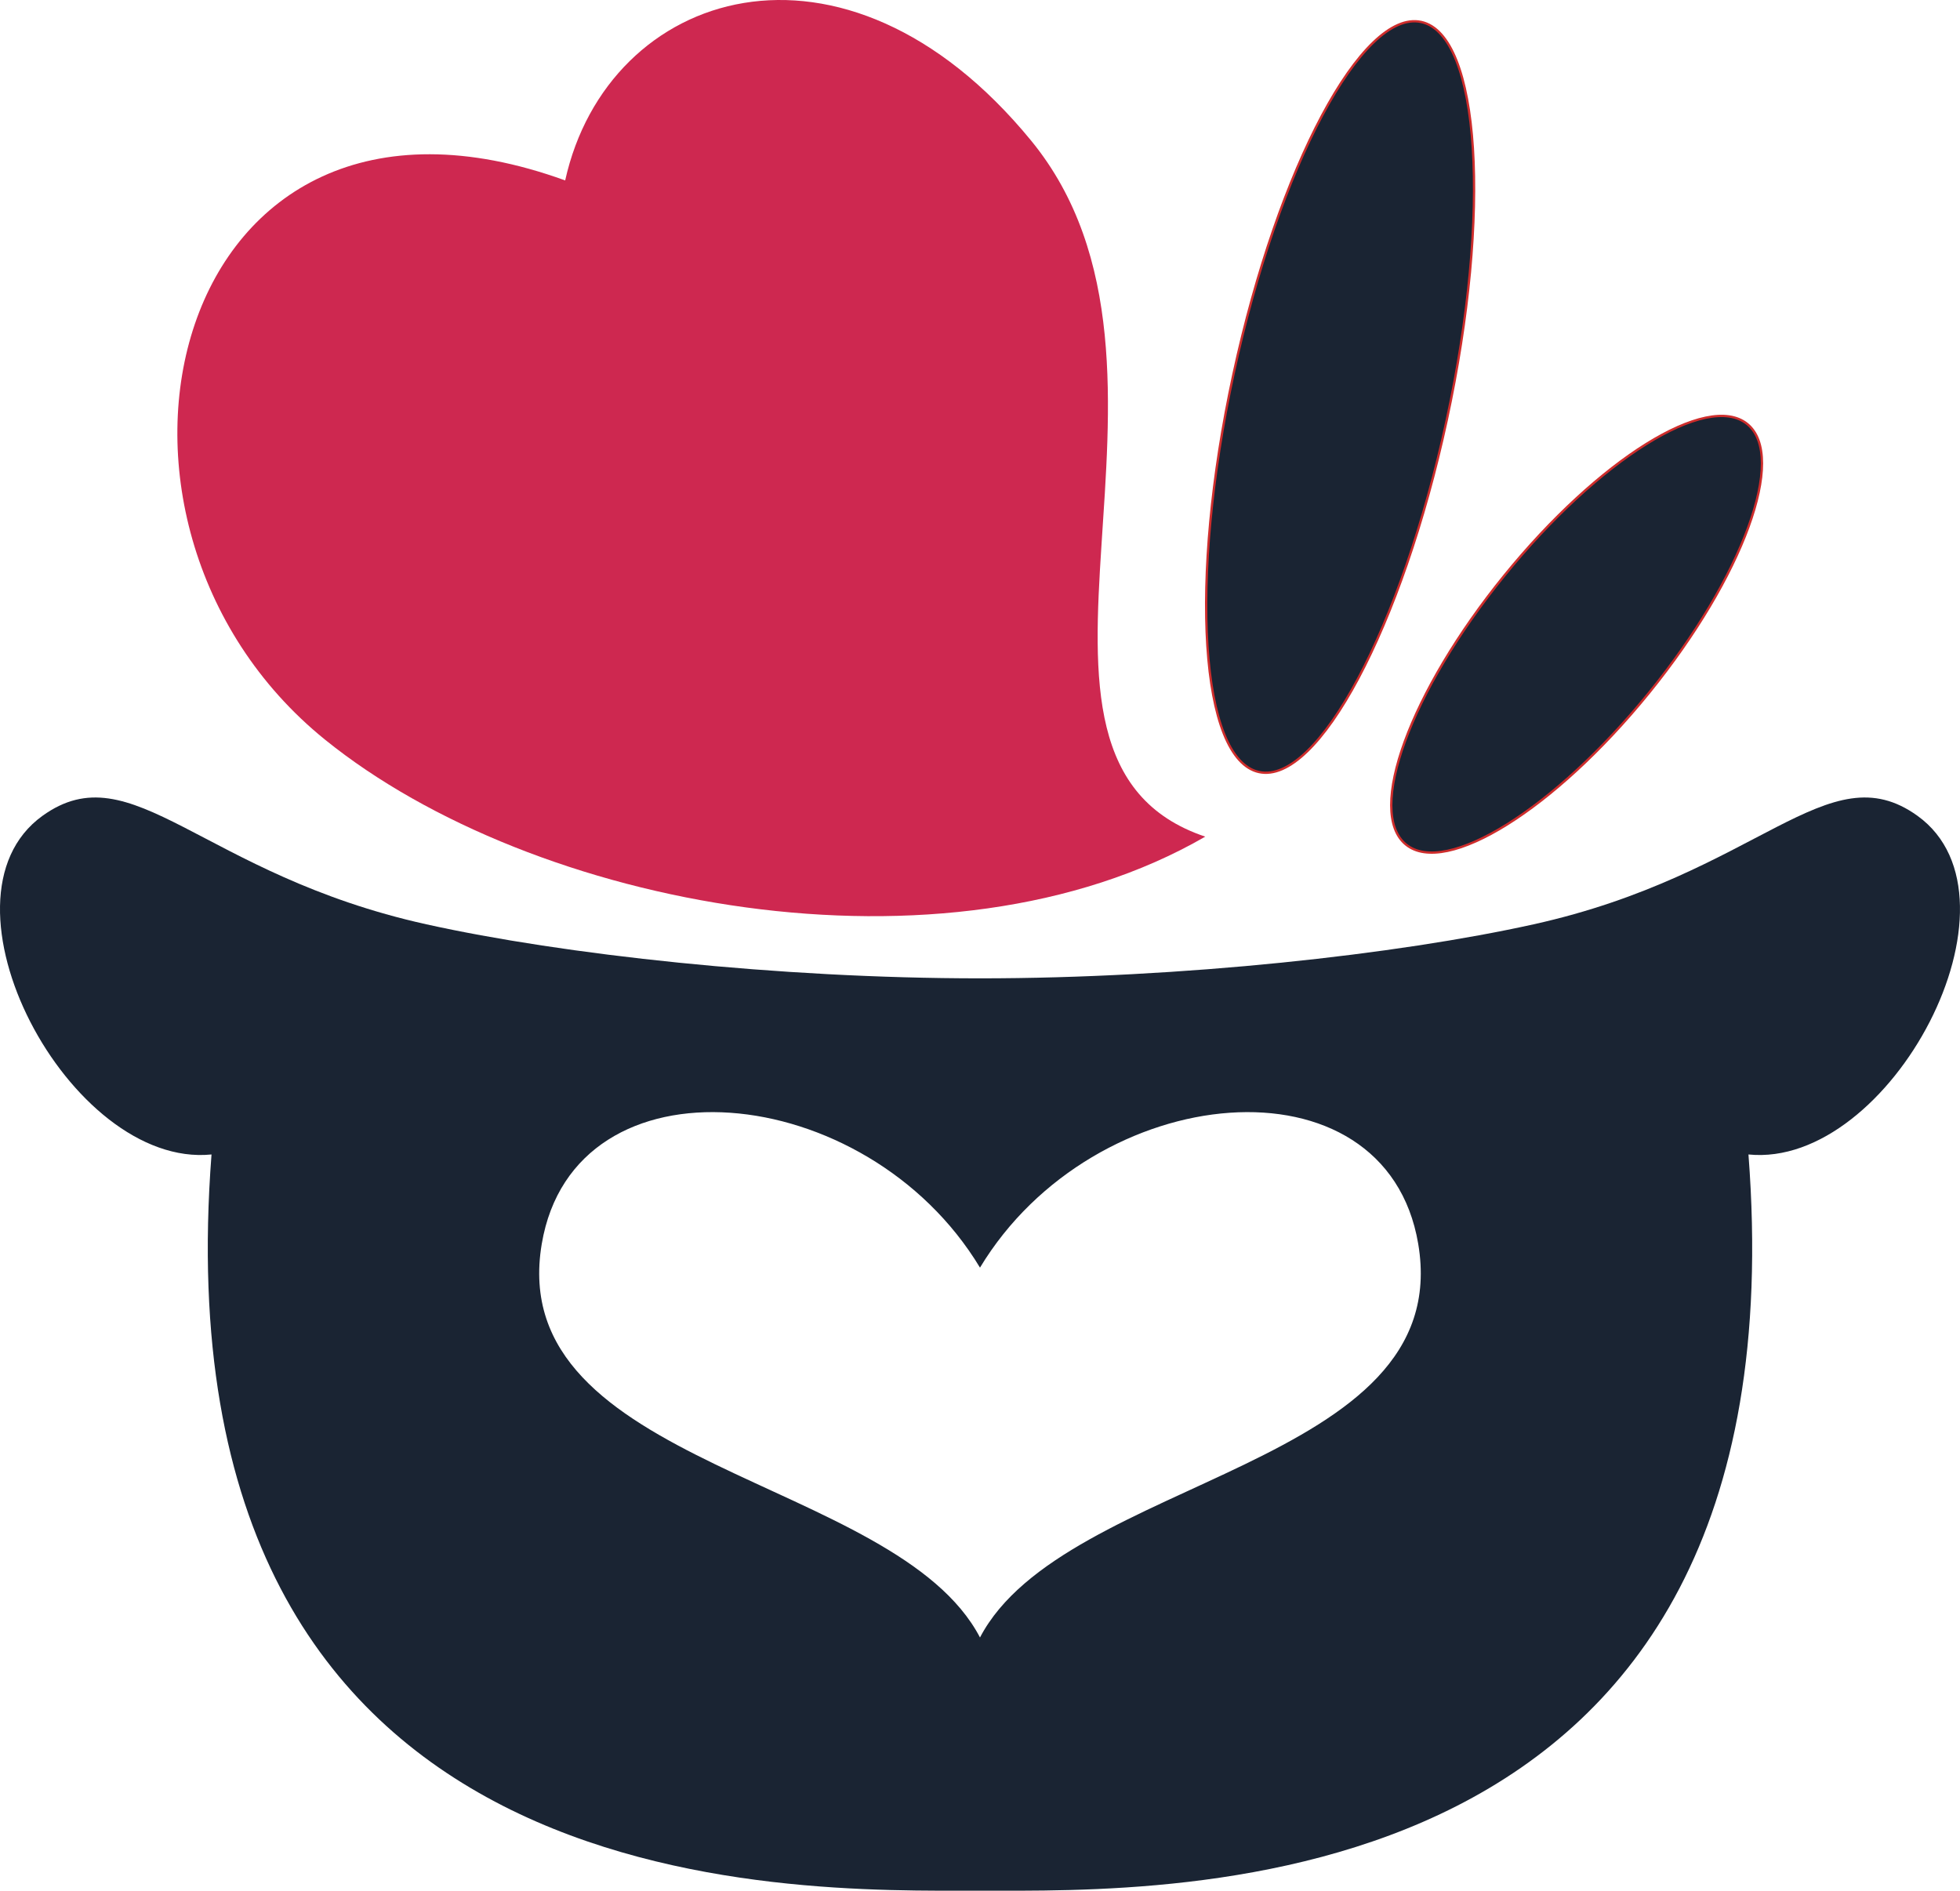
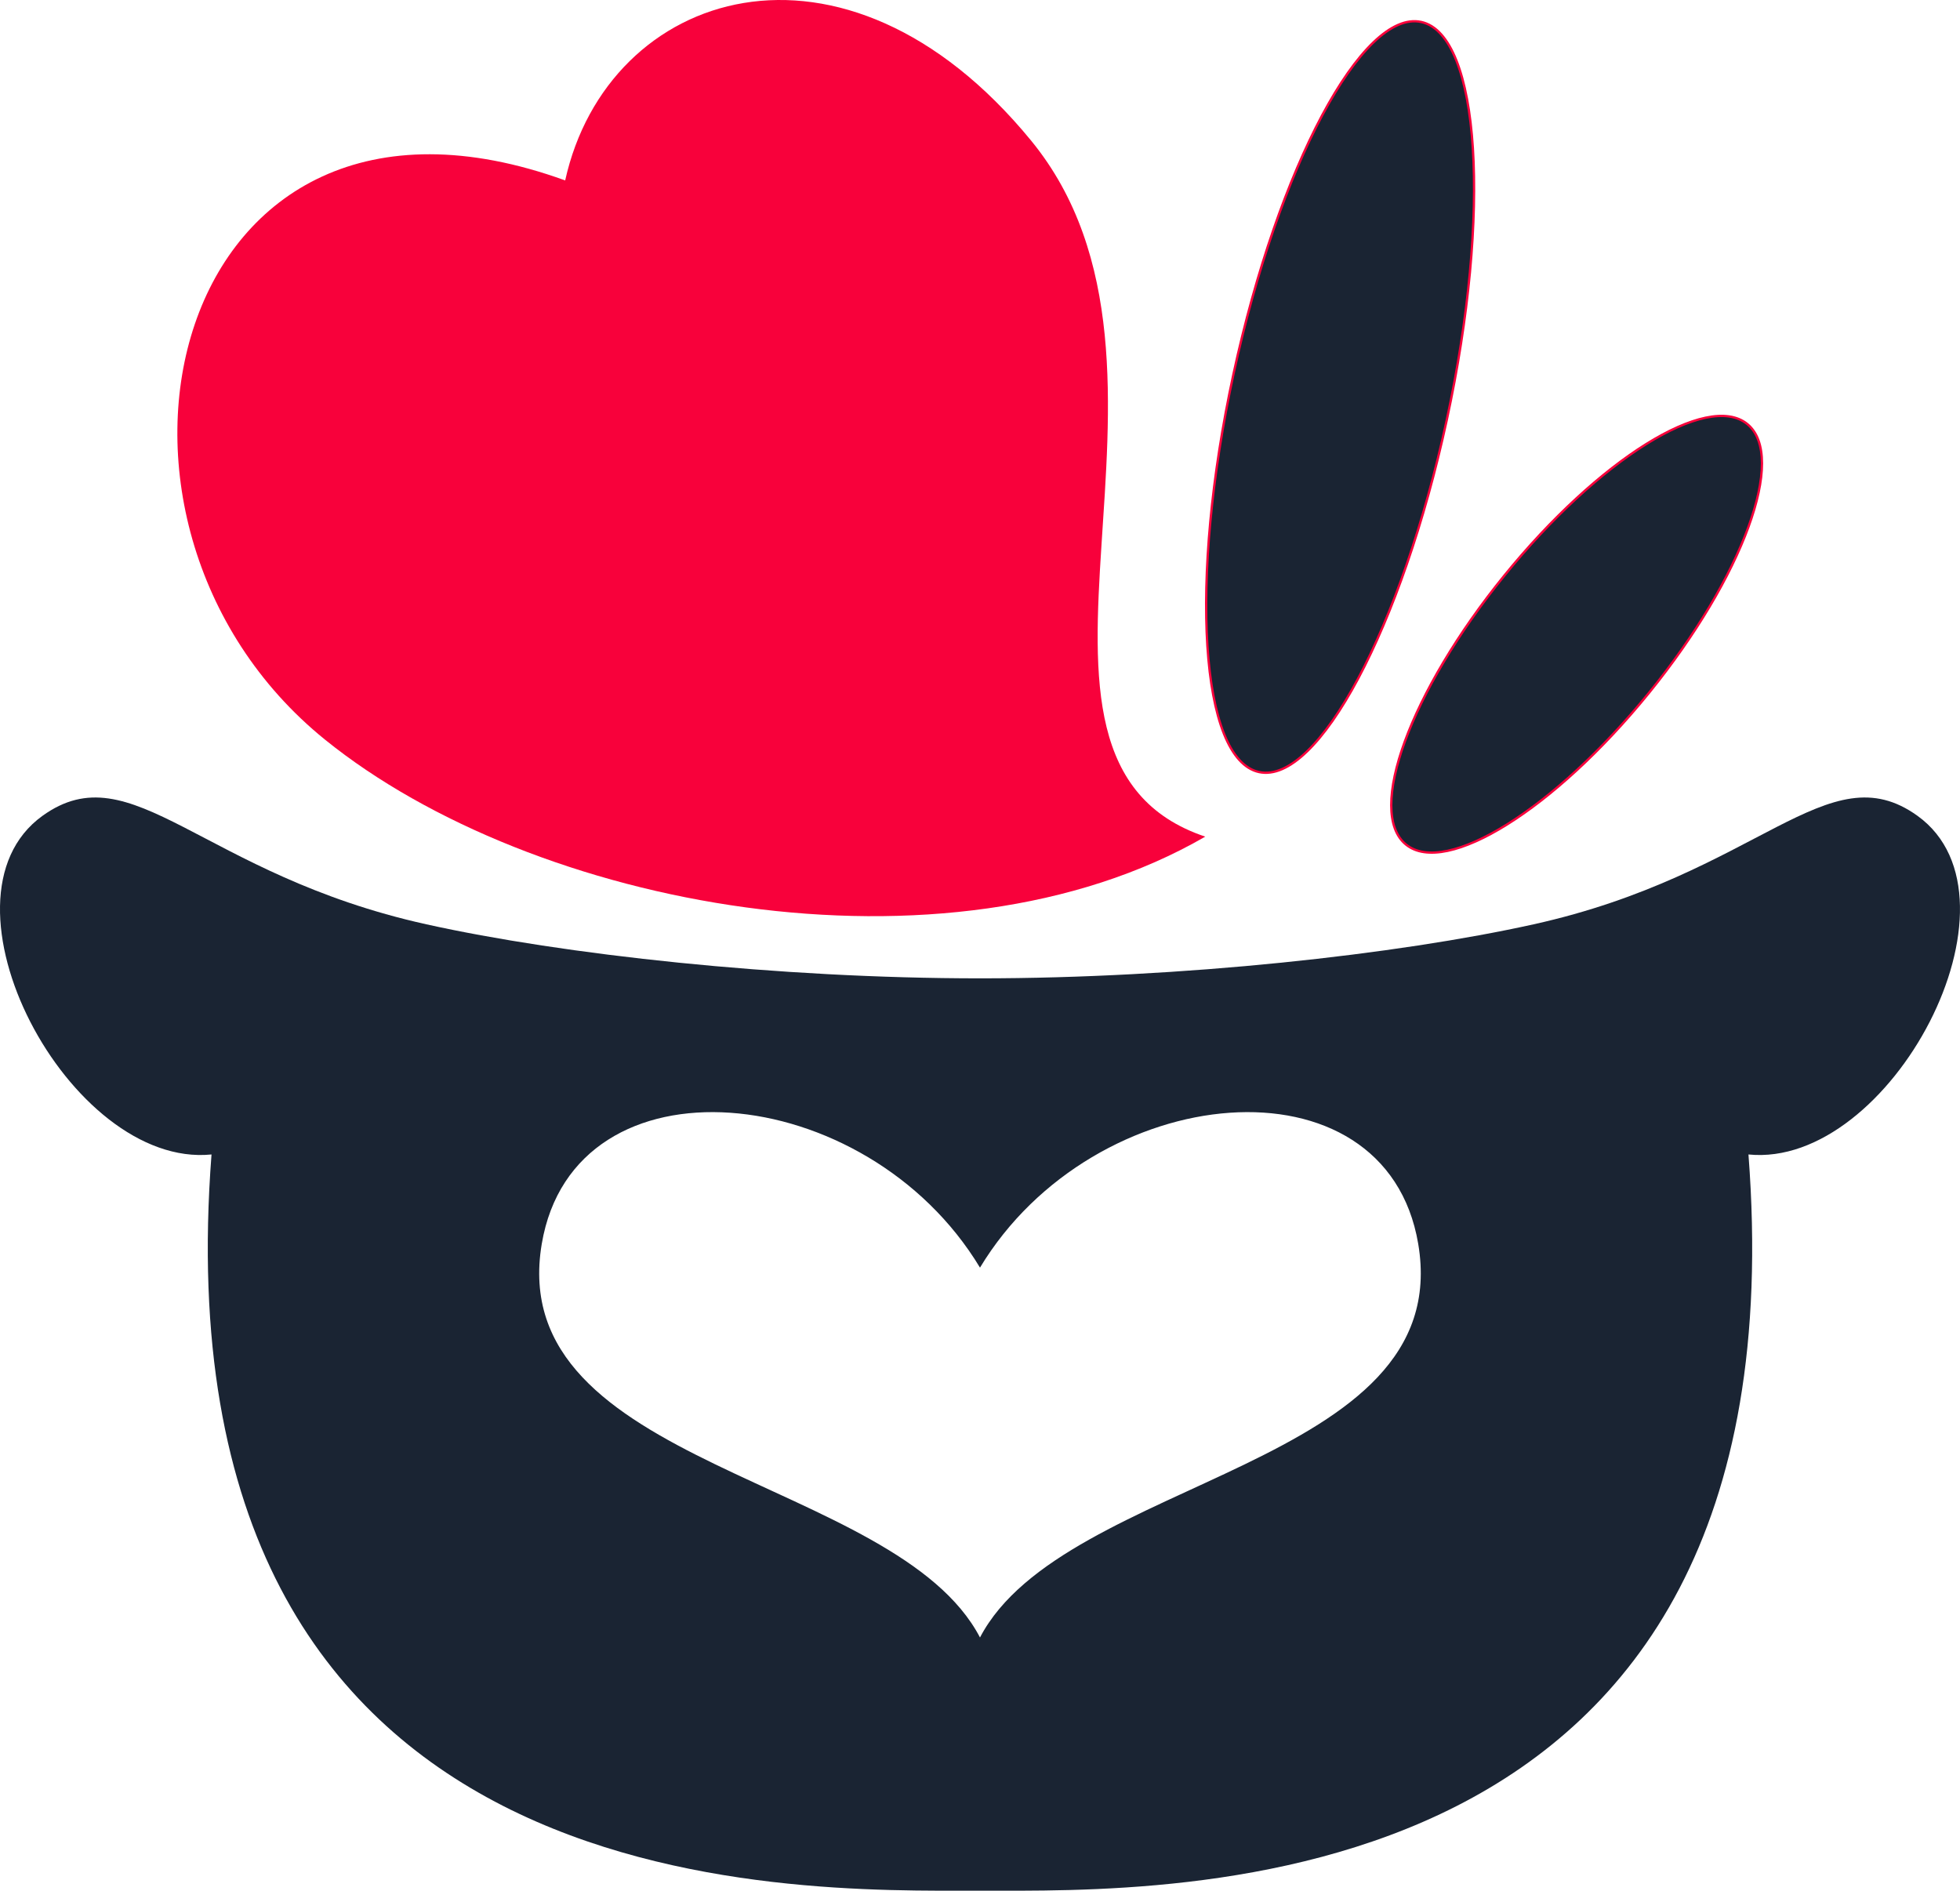
<svg xmlns="http://www.w3.org/2000/svg" id="Layer_2" data-name="Layer 2" viewBox="0 0 847.87 817.9">
  <defs>
    <style>
      .cls-1, .cls-2 {
        stroke-width: 0px;
      }

      .cls-1, .cls-3 {
        fill: #1a2433;
      }

      .cls-2 {
-         fill: #ce2850;
+         fill: #F8013B;
      }

      .cls-3 {
-         stroke: #ce2d2c;
+         stroke: #F8013B;
        stroke-miterlimit: 10;
      }
    </style>
  </defs>
  <g id="Layer_4" data-name="Layer 4">
    <path class="cls-1" d="M829.5,352.93c-38.86-28-68.55,25.32-166.09,46.92-59.05,13.08-152.1,23.37-239.48,23.37s-180.43-10.29-239.48-23.37c-97.54-21.6-127.23-74.92-166.09-46.92-50.11,36.1,11.71,152.68,73.14,146.48-25.14,326.85,250.67,318.47,332.43,318.47s357.57,8.38,332.43-318.47c61.43,6.2,123.25-110.38,73.14-146.48ZM423.93,708.36c-36.43-69.72-205.95-73.33-189.57-170.29,14.06-83.21,140.28-71.43,189.57,10.29,49.29-81.72,175.51-93.5,189.57-10.29,16.38,96.96-153.14,100.57-189.57,170.29Z" />
    <path class="cls-2" d="M521.38,361.92c-112.18,64.89-290.88,30.71-380.75-41.93C23.31,225.16,73.08,15.96,244.49,78.05c18.37-82.94,120.57-116.04,201.55-17.23,80.98,98.81-24.91,267.53,75.34,301.1Z" />
    <ellipse class="cls-3" cx="579.76" cy="171.76" rx="165.99" ry="47.19" transform="translate(289.32 702.11) rotate(-77.8)" />
    <ellipse class="cls-3" cx="682.04" cy="274.41" rx="117.14" ry="40.28" transform="translate(39.17 631.06) rotate(-50.94)" />
  </g>
</svg>
